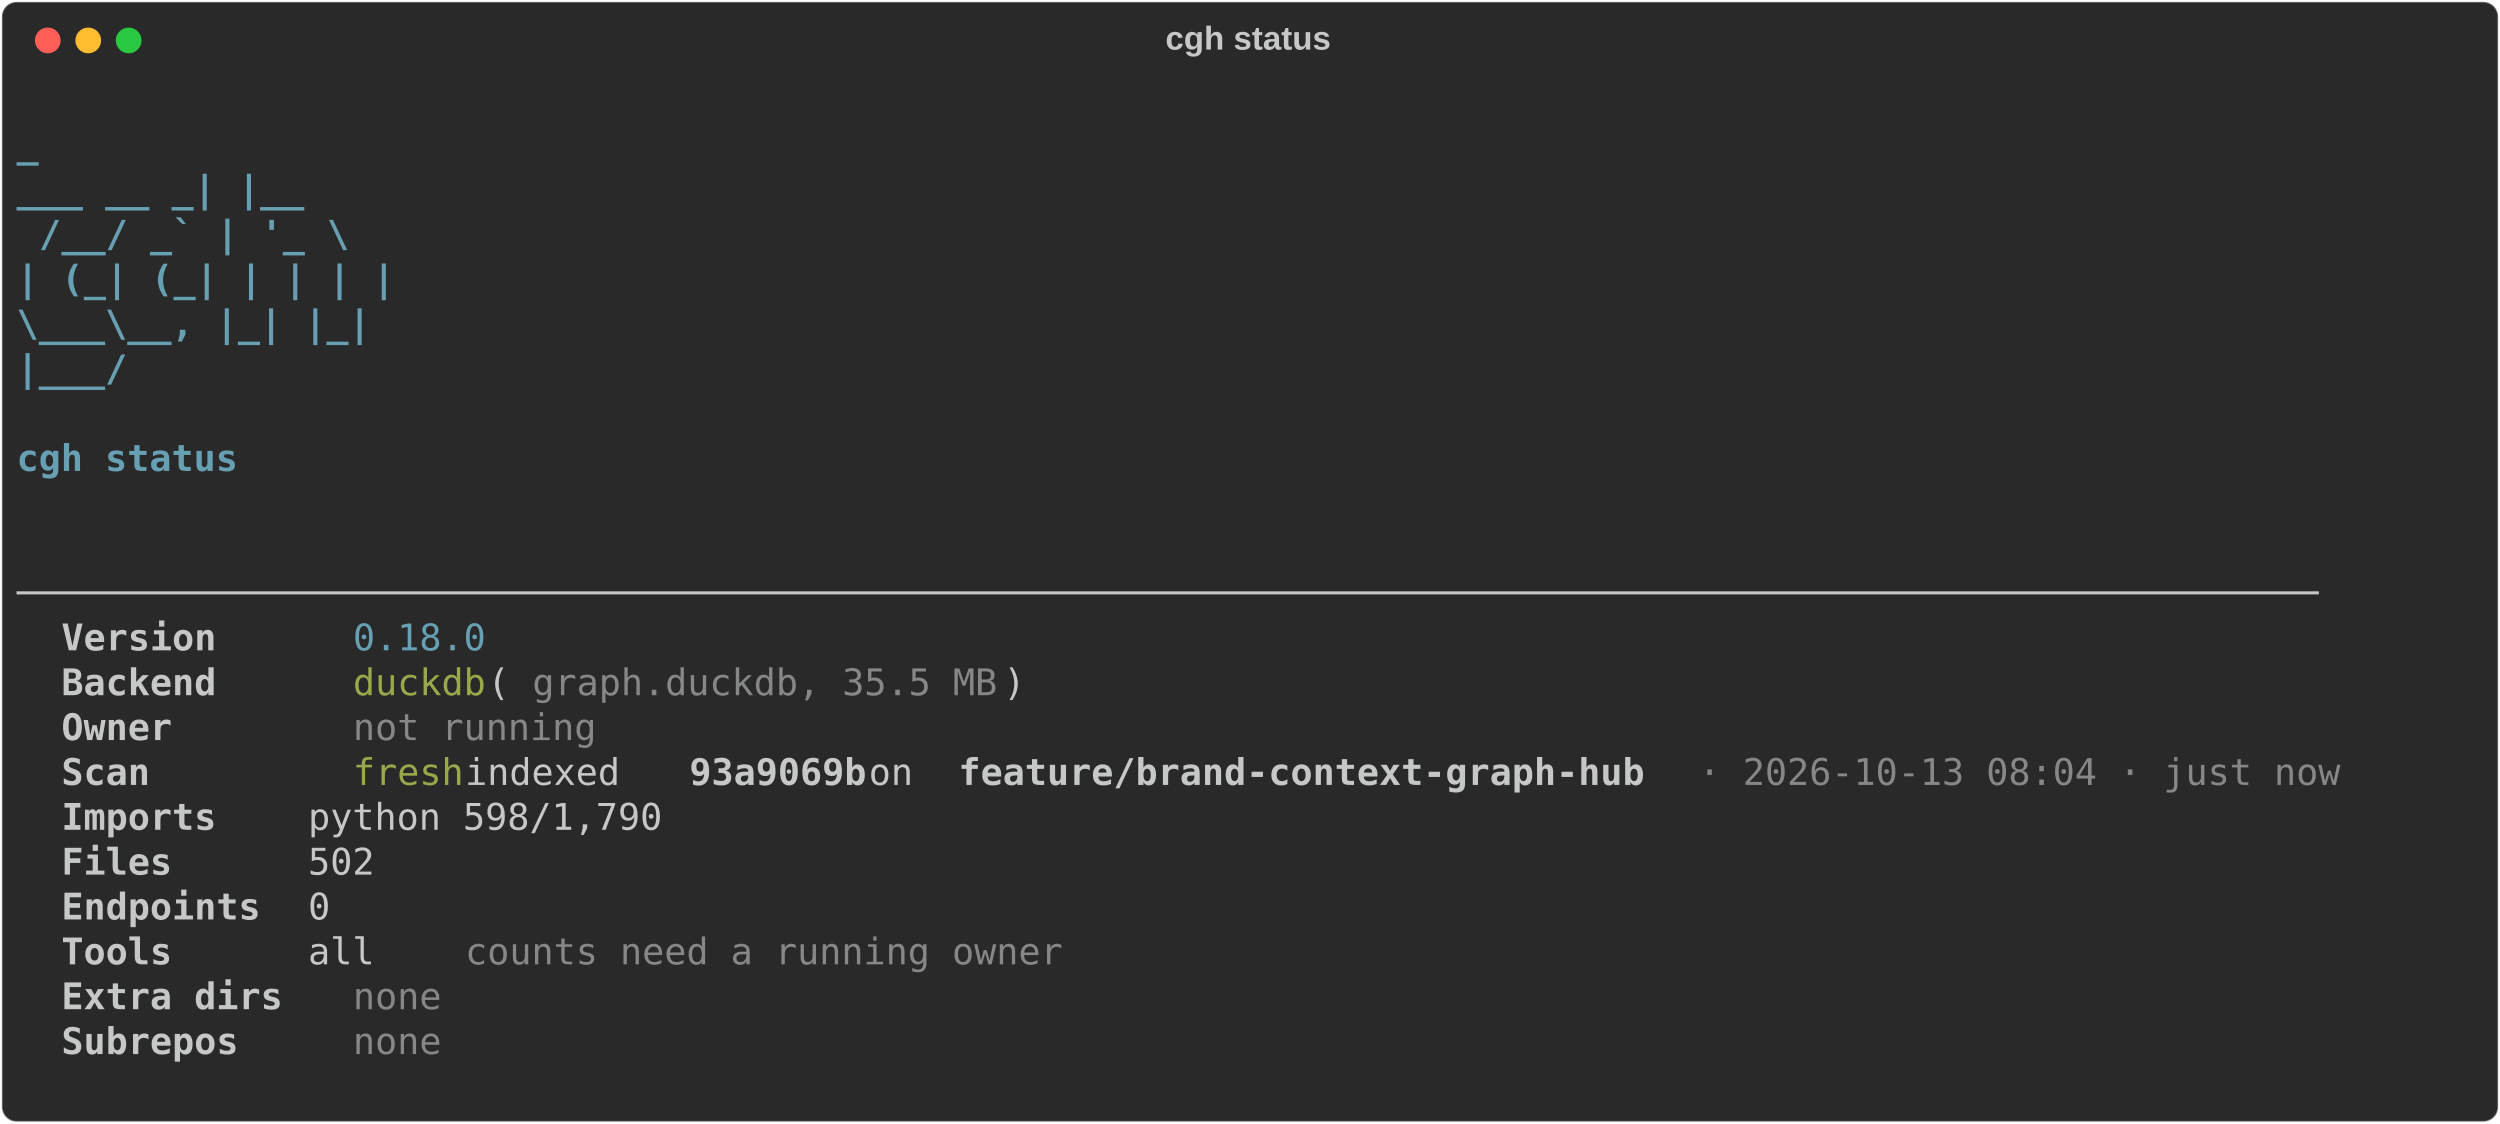
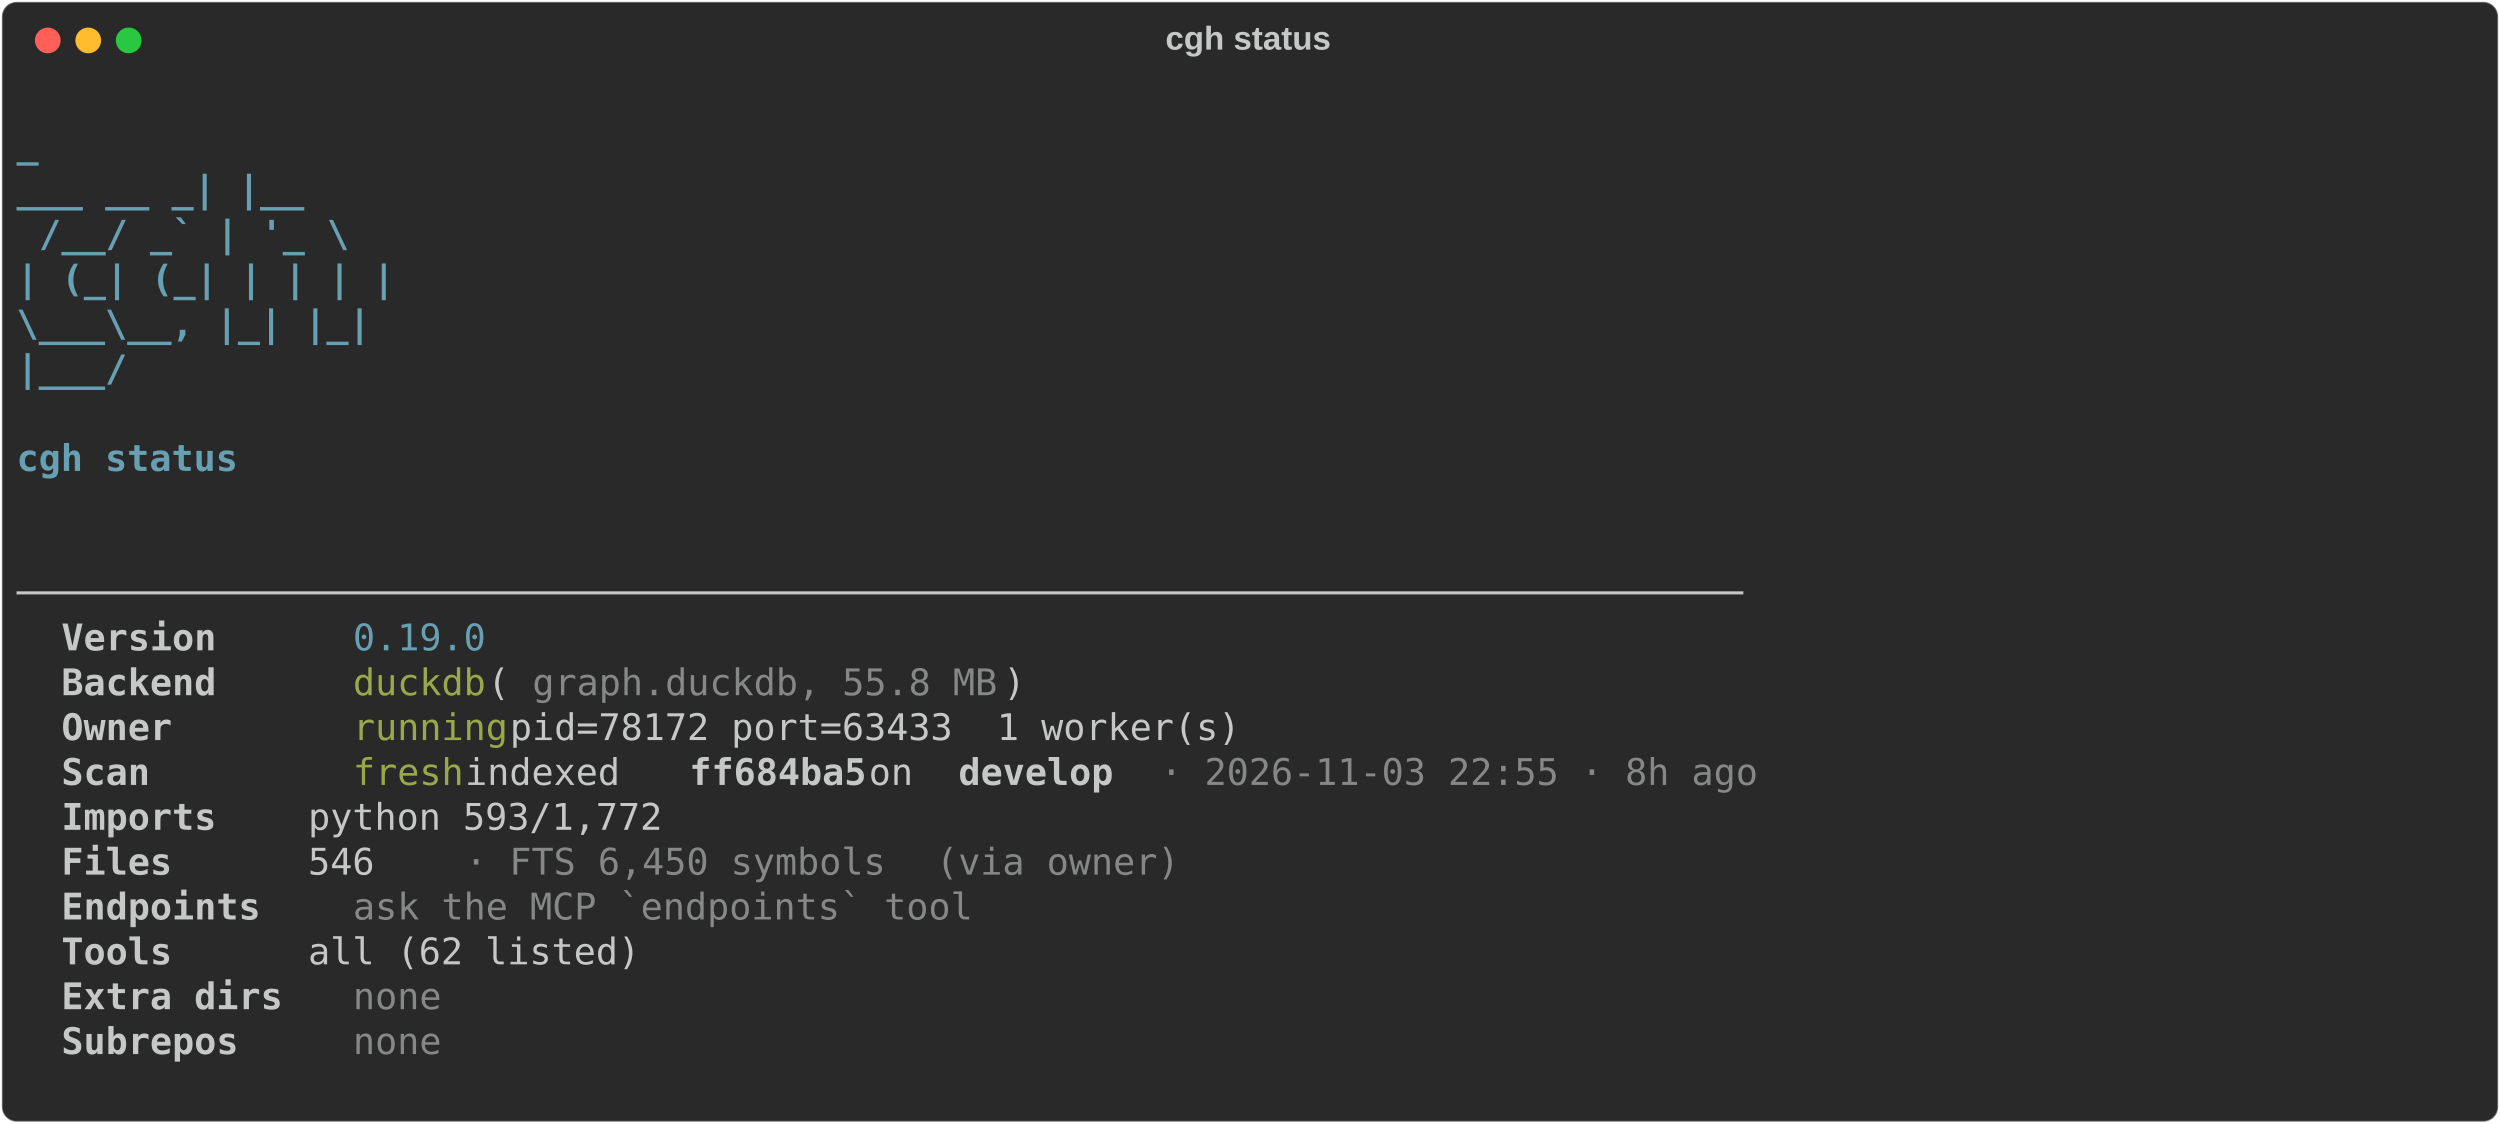
<svg xmlns="http://www.w3.org/2000/svg" class="rich-terminal" viewBox="0 0 1360 611.2">
  <style>

    @font-face {
        font-family: "Fira Code";
        src: local("FiraCode-Regular"),
                url("https://cdnjs.cloudflare.com/ajax/libs/firacode/6.2.0/woff2/FiraCode-Regular.woff2") format("woff2"),
                url("https://cdnjs.cloudflare.com/ajax/libs/firacode/6.2.0/woff/FiraCode-Regular.woff") format("woff");
        font-style: normal;
        font-weight: 400;
    }
    @font-face {
        font-family: "Fira Code";
        src: local("FiraCode-Bold"),
                url("https://cdnjs.cloudflare.com/ajax/libs/firacode/6.2.0/woff2/FiraCode-Bold.woff2") format("woff2"),
                url("https://cdnjs.cloudflare.com/ajax/libs/firacode/6.2.0/woff/FiraCode-Bold.woff") format("woff");
        font-style: bold;
        font-weight: 700;
    }

-     .terminal-777322973-matrix {
+     .terminal-4137538739-matrix {
        font-family: Fira Code, monospace;
        font-size: 20px;
        line-height: 24.4px;
        font-variant-east-asian: full-width;
    }

-     .terminal-777322973-title {
+     .terminal-4137538739-title {
        font-size: 18px;
        font-weight: bold;
        font-family: arial;
    }

-     .terminal-777322973-r1 { fill: #c5c8c6 }
- .terminal-777322973-r2 { fill: #68a0b3;font-weight: bold }
- .terminal-777322973-r3 { fill: #c5c8c6;font-weight: bold }
- .terminal-777322973-r4 { fill: #68a0b3 }
- .terminal-777322973-r5 { fill: #98a84b }
- .terminal-777322973-r6 { fill: #868887 }
+     .terminal-4137538739-r1 { fill: #c5c8c6 }
+ .terminal-4137538739-r2 { fill: #68a0b3;font-weight: bold }
+ .terminal-4137538739-r3 { fill: #c5c8c6;font-weight: bold }
+ .terminal-4137538739-r4 { fill: #68a0b3 }
+ .terminal-4137538739-r5 { fill: #98a84b }
+ .terminal-4137538739-r6 { fill: #868887 }
    </style>
  <defs>
-     <clipPath id="terminal-777322973-clip-terminal">
+     <clipPath id="terminal-4137538739-clip-terminal">
      <rect x="0" y="0" width="1341.0" height="560.2" />
    </clipPath>
-     <clipPath id="terminal-777322973-line-0">
+     <clipPath id="terminal-4137538739-line-0">
      <rect x="0" y="1.5" width="1342" height="24.65" />
    </clipPath>
-     <clipPath id="terminal-777322973-line-1">
+     <clipPath id="terminal-4137538739-line-1">
      <rect x="0" y="25.9" width="1342" height="24.65" />
    </clipPath>
-     <clipPath id="terminal-777322973-line-2">
+     <clipPath id="terminal-4137538739-line-2">
      <rect x="0" y="50.3" width="1342" height="24.65" />
    </clipPath>
-     <clipPath id="terminal-777322973-line-3">
+     <clipPath id="terminal-4137538739-line-3">
      <rect x="0" y="74.7" width="1342" height="24.65" />
    </clipPath>
-     <clipPath id="terminal-777322973-line-4">
+     <clipPath id="terminal-4137538739-line-4">
      <rect x="0" y="99.1" width="1342" height="24.65" />
    </clipPath>
-     <clipPath id="terminal-777322973-line-5">
+     <clipPath id="terminal-4137538739-line-5">
      <rect x="0" y="123.5" width="1342" height="24.65" />
    </clipPath>
-     <clipPath id="terminal-777322973-line-6">
+     <clipPath id="terminal-4137538739-line-6">
      <rect x="0" y="147.9" width="1342" height="24.65" />
    </clipPath>
-     <clipPath id="terminal-777322973-line-7">
+     <clipPath id="terminal-4137538739-line-7">
      <rect x="0" y="172.3" width="1342" height="24.65" />
    </clipPath>
-     <clipPath id="terminal-777322973-line-8">
+     <clipPath id="terminal-4137538739-line-8">
      <rect x="0" y="196.7" width="1342" height="24.65" />
    </clipPath>
-     <clipPath id="terminal-777322973-line-9">
+     <clipPath id="terminal-4137538739-line-9">
      <rect x="0" y="221.1" width="1342" height="24.65" />
    </clipPath>
-     <clipPath id="terminal-777322973-line-10">
+     <clipPath id="terminal-4137538739-line-10">
      <rect x="0" y="245.5" width="1342" height="24.65" />
    </clipPath>
-     <clipPath id="terminal-777322973-line-11">
+     <clipPath id="terminal-4137538739-line-11">
      <rect x="0" y="269.9" width="1342" height="24.65" />
    </clipPath>
-     <clipPath id="terminal-777322973-line-12">
+     <clipPath id="terminal-4137538739-line-12">
      <rect x="0" y="294.3" width="1342" height="24.65" />
    </clipPath>
-     <clipPath id="terminal-777322973-line-13">
+     <clipPath id="terminal-4137538739-line-13">
      <rect x="0" y="318.7" width="1342" height="24.65" />
    </clipPath>
-     <clipPath id="terminal-777322973-line-14">
+     <clipPath id="terminal-4137538739-line-14">
      <rect x="0" y="343.1" width="1342" height="24.65" />
    </clipPath>
-     <clipPath id="terminal-777322973-line-15">
+     <clipPath id="terminal-4137538739-line-15">
      <rect x="0" y="367.5" width="1342" height="24.65" />
    </clipPath>
-     <clipPath id="terminal-777322973-line-16">
+     <clipPath id="terminal-4137538739-line-16">
      <rect x="0" y="391.9" width="1342" height="24.65" />
    </clipPath>
-     <clipPath id="terminal-777322973-line-17">
+     <clipPath id="terminal-4137538739-line-17">
      <rect x="0" y="416.3" width="1342" height="24.65" />
    </clipPath>
-     <clipPath id="terminal-777322973-line-18">
+     <clipPath id="terminal-4137538739-line-18">
      <rect x="0" y="440.7" width="1342" height="24.65" />
    </clipPath>
-     <clipPath id="terminal-777322973-line-19">
+     <clipPath id="terminal-4137538739-line-19">
      <rect x="0" y="465.1" width="1342" height="24.65" />
    </clipPath>
-     <clipPath id="terminal-777322973-line-20">
+     <clipPath id="terminal-4137538739-line-20">
      <rect x="0" y="489.5" width="1342" height="24.65" />
    </clipPath>
-     <clipPath id="terminal-777322973-line-21">
+     <clipPath id="terminal-4137538739-line-21">
      <rect x="0" y="513.9" width="1342" height="24.65" />
    </clipPath>
  </defs>
  <rect fill="#292929" stroke="rgba(255,255,255,0.35)" stroke-width="1" x="1" y="1" width="1358" height="609.2" rx="8" />
-   <text class="terminal-777322973-title" fill="#c5c8c6" text-anchor="middle" x="679" y="27">cgh status</text>
+   <text class="terminal-4137538739-title" fill="#c5c8c6" text-anchor="middle" x="679" y="27">cgh status</text>
  <g transform="translate(26,22)">
    <circle cx="0" cy="0" r="7" fill="#ff5f57" />
    <circle cx="22" cy="0" r="7" fill="#febc2e" />
    <circle cx="44" cy="0" r="7" fill="#28c840" />
  </g>
-   <g transform="translate(9, 41)" clip-path="url(#terminal-777322973-clip-terminal)">
-     <g class="terminal-777322973-matrix">
-       <text class="terminal-777322973-r1" x="1342" y="20" textLength="12.2" clip-path="url(#terminal-777322973-line-0)">
- </text>
-       <text class="terminal-777322973-r2" x="0" y="44.4" textLength="146.4" clip-path="url(#terminal-777322973-line-1)">           _</text>
-       <text class="terminal-777322973-r1" x="1342" y="44.4" textLength="12.2" clip-path="url(#terminal-777322973-line-1)">
- </text>
-       <text class="terminal-777322973-r2" x="0" y="68.8" textLength="183" clip-path="url(#terminal-777322973-line-2)">  ___ __ _| |__</text>
-       <text class="terminal-777322973-r1" x="1342" y="68.8" textLength="12.2" clip-path="url(#terminal-777322973-line-2)">
- </text>
-       <text class="terminal-777322973-r2" x="12.2" y="93.2" textLength="12.2" clip-path="url(#terminal-777322973-line-3)">/</text>
-       <text class="terminal-777322973-r2" x="24.4" y="93.2" textLength="170.8" clip-path="url(#terminal-777322973-line-3)"> __/ _` | '_ \</text>
-       <text class="terminal-777322973-r1" x="1342" y="93.2" textLength="12.2" clip-path="url(#terminal-777322973-line-3)">
- </text>
-       <text class="terminal-777322973-r2" x="0" y="117.6" textLength="24.4" clip-path="url(#terminal-777322973-line-4)">| </text>
-       <text class="terminal-777322973-r2" x="24.4" y="117.6" textLength="12.2" clip-path="url(#terminal-777322973-line-4)">(</text>
-       <text class="terminal-777322973-r2" x="36.6" y="117.6" textLength="36.6" clip-path="url(#terminal-777322973-line-4)">_| </text>
-       <text class="terminal-777322973-r2" x="73.2" y="117.6" textLength="12.2" clip-path="url(#terminal-777322973-line-4)">(</text>
-       <text class="terminal-777322973-r2" x="85.4" y="117.6" textLength="122" clip-path="url(#terminal-777322973-line-4)">_| | | | |</text>
-       <text class="terminal-777322973-r1" x="1342" y="117.6" textLength="12.2" clip-path="url(#terminal-777322973-line-4)">
- </text>
-       <text class="terminal-777322973-r2" x="0" y="142" textLength="207.4" clip-path="url(#terminal-777322973-line-5)"> \___\__, |_| |_|</text>
-       <text class="terminal-777322973-r1" x="1342" y="142" textLength="12.2" clip-path="url(#terminal-777322973-line-5)">
- </text>
-       <text class="terminal-777322973-r2" x="0" y="166.4" textLength="122" clip-path="url(#terminal-777322973-line-6)">     |___/</text>
-       <text class="terminal-777322973-r1" x="1342" y="166.4" textLength="12.2" clip-path="url(#terminal-777322973-line-6)">
- </text>
-       <text class="terminal-777322973-r1" x="1342" y="190.8" textLength="12.2" clip-path="url(#terminal-777322973-line-7)">
- </text>
-       <text class="terminal-777322973-r2" x="0" y="215.2" textLength="1293.2" clip-path="url(#terminal-777322973-line-8)">                                                cgh status                                                </text>
-       <text class="terminal-777322973-r1" x="1342" y="215.2" textLength="12.2" clip-path="url(#terminal-777322973-line-8)">
- </text>
-       <text class="terminal-777322973-r1" x="1342" y="239.6" textLength="12.2" clip-path="url(#terminal-777322973-line-9)">
- </text>
-       <text class="terminal-777322973-r1" x="1342" y="264" textLength="12.2" clip-path="url(#terminal-777322973-line-10)">
- </text>
-       <text class="terminal-777322973-r1" x="0" y="288.4" textLength="1293.2" clip-path="url(#terminal-777322973-line-11)"> ──────────────────────────────────────────────────────────────────────────────────────────────────────── </text>
-       <text class="terminal-777322973-r1" x="1342" y="288.4" textLength="12.2" clip-path="url(#terminal-777322973-line-11)">
- </text>
-       <text class="terminal-777322973-r3" x="24.4" y="312.8" textLength="122" clip-path="url(#terminal-777322973-line-12)">Version   </text>
-       <text class="terminal-777322973-r4" x="183" y="312.8" textLength="73.2" clip-path="url(#terminal-777322973-line-12)">0.18.0</text>
-       <text class="terminal-777322973-r1" x="1342" y="312.8" textLength="12.2" clip-path="url(#terminal-777322973-line-12)">
- </text>
-       <text class="terminal-777322973-r3" x="24.4" y="337.2" textLength="122" clip-path="url(#terminal-777322973-line-13)">Backend   </text>
-       <text class="terminal-777322973-r5" x="183" y="337.2" textLength="73.2" clip-path="url(#terminal-777322973-line-13)">duckdb</text>
-       <text class="terminal-777322973-r1" x="256.2" y="337.2" textLength="24.4" clip-path="url(#terminal-777322973-line-13)"> (</text>
-       <text class="terminal-777322973-r6" x="280.6" y="337.2" textLength="256.2" clip-path="url(#terminal-777322973-line-13)">graph.duckdb, 35.5 MB</text>
-       <text class="terminal-777322973-r1" x="536.8" y="337.2" textLength="756.4" clip-path="url(#terminal-777322973-line-13)">)                                                             </text>
-       <text class="terminal-777322973-r1" x="1342" y="337.2" textLength="12.2" clip-path="url(#terminal-777322973-line-13)">
- </text>
-       <text class="terminal-777322973-r3" x="24.4" y="361.6" textLength="122" clip-path="url(#terminal-777322973-line-14)">Owner     </text>
-       <text class="terminal-777322973-r6" x="183" y="361.6" textLength="134.2" clip-path="url(#terminal-777322973-line-14)">not running</text>
-       <text class="terminal-777322973-r1" x="1342" y="361.6" textLength="12.2" clip-path="url(#terminal-777322973-line-14)">
- </text>
-       <text class="terminal-777322973-r3" x="24.4" y="386" textLength="122" clip-path="url(#terminal-777322973-line-15)">Scan      </text>
-       <text class="terminal-777322973-r5" x="183" y="386" textLength="61" clip-path="url(#terminal-777322973-line-15)">fresh</text>
-       <text class="terminal-777322973-r1" x="244" y="386" textLength="122" clip-path="url(#terminal-777322973-line-15)">  indexed </text>
-       <text class="terminal-777322973-r3" x="366" y="386" textLength="97.6" clip-path="url(#terminal-777322973-line-15)">93a9069b</text>
-       <text class="terminal-777322973-r1" x="463.6" y="386" textLength="48.8" clip-path="url(#terminal-777322973-line-15)"> on </text>
-       <text class="terminal-777322973-r3" x="512.4" y="386" textLength="378.2" clip-path="url(#terminal-777322973-line-15)">feature/brand-context-graph-hub</text>
-       <text class="terminal-777322973-r6" x="915" y="386" textLength="353.8" clip-path="url(#terminal-777322973-line-15)">· 2026-10-13 08:04 · just now</text>
-       <text class="terminal-777322973-r1" x="1342" y="386" textLength="12.2" clip-path="url(#terminal-777322973-line-15)">
- </text>
-       <text class="terminal-777322973-r3" x="24.4" y="410.4" textLength="122" clip-path="url(#terminal-777322973-line-16)">Imports   </text>
-       <text class="terminal-777322973-r1" x="158.6" y="410.4" textLength="1134.6" clip-path="url(#terminal-777322973-line-16)">  python 598/1,790                                                                           </text>
-       <text class="terminal-777322973-r1" x="1342" y="410.4" textLength="12.2" clip-path="url(#terminal-777322973-line-16)">
- </text>
-       <text class="terminal-777322973-r3" x="24.4" y="434.8" textLength="122" clip-path="url(#terminal-777322973-line-17)">Files     </text>
-       <text class="terminal-777322973-r1" x="158.6" y="434.8" textLength="1134.6" clip-path="url(#terminal-777322973-line-17)">  502                                                                                        </text>
-       <text class="terminal-777322973-r1" x="1342" y="434.8" textLength="12.2" clip-path="url(#terminal-777322973-line-17)">
- </text>
-       <text class="terminal-777322973-r3" x="24.4" y="459.2" textLength="122" clip-path="url(#terminal-777322973-line-18)">Endpoints </text>
-       <text class="terminal-777322973-r1" x="158.6" y="459.2" textLength="1134.6" clip-path="url(#terminal-777322973-line-18)">  0                                                                                          </text>
-       <text class="terminal-777322973-r1" x="1342" y="459.2" textLength="12.2" clip-path="url(#terminal-777322973-line-18)">
- </text>
-       <text class="terminal-777322973-r3" x="24.4" y="483.6" textLength="122" clip-path="url(#terminal-777322973-line-19)">Tools     </text>
-       <text class="terminal-777322973-r1" x="158.6" y="483.6" textLength="85.4" clip-path="url(#terminal-777322973-line-19)">  all  </text>
-       <text class="terminal-777322973-r6" x="244" y="483.6" textLength="329.4" clip-path="url(#terminal-777322973-line-19)">counts need a running owner</text>
-       <text class="terminal-777322973-r1" x="1342" y="483.6" textLength="12.2" clip-path="url(#terminal-777322973-line-19)">
- </text>
-       <text class="terminal-777322973-r3" x="24.4" y="508" textLength="122" clip-path="url(#terminal-777322973-line-20)">Extra dirs</text>
-       <text class="terminal-777322973-r6" x="183" y="508" textLength="48.8" clip-path="url(#terminal-777322973-line-20)">none</text>
-       <text class="terminal-777322973-r1" x="1342" y="508" textLength="12.2" clip-path="url(#terminal-777322973-line-20)">
- </text>
-       <text class="terminal-777322973-r3" x="24.4" y="532.4" textLength="122" clip-path="url(#terminal-777322973-line-21)">Subrepos  </text>
-       <text class="terminal-777322973-r6" x="183" y="532.4" textLength="48.8" clip-path="url(#terminal-777322973-line-21)">none</text>
-       <text class="terminal-777322973-r1" x="1342" y="532.4" textLength="12.2" clip-path="url(#terminal-777322973-line-21)">
- </text>
-       <text class="terminal-777322973-r1" x="1342" y="556.8" textLength="12.2" clip-path="url(#terminal-777322973-line-22)">
+   <g transform="translate(9, 41)" clip-path="url(#terminal-4137538739-clip-terminal)">
+     <g class="terminal-4137538739-matrix">
+       <text class="terminal-4137538739-r1" x="1342" y="20" textLength="12.2" clip-path="url(#terminal-4137538739-line-0)">
+ </text>
+       <text class="terminal-4137538739-r2" x="0" y="44.4" textLength="146.4" clip-path="url(#terminal-4137538739-line-1)">           _</text>
+       <text class="terminal-4137538739-r1" x="1342" y="44.4" textLength="12.2" clip-path="url(#terminal-4137538739-line-1)">
+ </text>
+       <text class="terminal-4137538739-r2" x="0" y="68.8" textLength="183" clip-path="url(#terminal-4137538739-line-2)">  ___ __ _| |__</text>
+       <text class="terminal-4137538739-r1" x="1342" y="68.8" textLength="12.2" clip-path="url(#terminal-4137538739-line-2)">
+ </text>
+       <text class="terminal-4137538739-r2" x="12.2" y="93.2" textLength="12.2" clip-path="url(#terminal-4137538739-line-3)">/</text>
+       <text class="terminal-4137538739-r2" x="24.4" y="93.2" textLength="170.8" clip-path="url(#terminal-4137538739-line-3)"> __/ _` | '_ \</text>
+       <text class="terminal-4137538739-r1" x="1342" y="93.2" textLength="12.2" clip-path="url(#terminal-4137538739-line-3)">
+ </text>
+       <text class="terminal-4137538739-r2" x="0" y="117.6" textLength="24.4" clip-path="url(#terminal-4137538739-line-4)">| </text>
+       <text class="terminal-4137538739-r2" x="24.4" y="117.6" textLength="12.2" clip-path="url(#terminal-4137538739-line-4)">(</text>
+       <text class="terminal-4137538739-r2" x="36.6" y="117.6" textLength="36.6" clip-path="url(#terminal-4137538739-line-4)">_| </text>
+       <text class="terminal-4137538739-r2" x="73.2" y="117.6" textLength="12.2" clip-path="url(#terminal-4137538739-line-4)">(</text>
+       <text class="terminal-4137538739-r2" x="85.4" y="117.6" textLength="122" clip-path="url(#terminal-4137538739-line-4)">_| | | | |</text>
+       <text class="terminal-4137538739-r1" x="1342" y="117.6" textLength="12.2" clip-path="url(#terminal-4137538739-line-4)">
+ </text>
+       <text class="terminal-4137538739-r2" x="0" y="142" textLength="207.4" clip-path="url(#terminal-4137538739-line-5)"> \___\__, |_| |_|</text>
+       <text class="terminal-4137538739-r1" x="1342" y="142" textLength="12.2" clip-path="url(#terminal-4137538739-line-5)">
+ </text>
+       <text class="terminal-4137538739-r2" x="0" y="166.4" textLength="122" clip-path="url(#terminal-4137538739-line-6)">     |___/</text>
+       <text class="terminal-4137538739-r1" x="1342" y="166.4" textLength="12.2" clip-path="url(#terminal-4137538739-line-6)">
+ </text>
+       <text class="terminal-4137538739-r1" x="1342" y="190.8" textLength="12.2" clip-path="url(#terminal-4137538739-line-7)">
+ </text>
+       <text class="terminal-4137538739-r2" x="0" y="215.2" textLength="976" clip-path="url(#terminal-4137538739-line-8)">                                   cgh status                                   </text>
+       <text class="terminal-4137538739-r1" x="1342" y="215.2" textLength="12.2" clip-path="url(#terminal-4137538739-line-8)">
+ </text>
+       <text class="terminal-4137538739-r1" x="1342" y="239.6" textLength="12.2" clip-path="url(#terminal-4137538739-line-9)">
+ </text>
+       <text class="terminal-4137538739-r1" x="1342" y="264" textLength="12.2" clip-path="url(#terminal-4137538739-line-10)">
+ </text>
+       <text class="terminal-4137538739-r1" x="0" y="288.4" textLength="976" clip-path="url(#terminal-4137538739-line-11)"> ────────────────────────────────────────────────────────────────────────────── </text>
+       <text class="terminal-4137538739-r1" x="1342" y="288.4" textLength="12.2" clip-path="url(#terminal-4137538739-line-11)">
+ </text>
+       <text class="terminal-4137538739-r3" x="24.4" y="312.8" textLength="122" clip-path="url(#terminal-4137538739-line-12)">Version   </text>
+       <text class="terminal-4137538739-r4" x="183" y="312.8" textLength="73.2" clip-path="url(#terminal-4137538739-line-12)">0.19.0</text>
+       <text class="terminal-4137538739-r1" x="1342" y="312.8" textLength="12.2" clip-path="url(#terminal-4137538739-line-12)">
+ </text>
+       <text class="terminal-4137538739-r3" x="24.4" y="337.2" textLength="122" clip-path="url(#terminal-4137538739-line-13)">Backend   </text>
+       <text class="terminal-4137538739-r5" x="183" y="337.2" textLength="73.2" clip-path="url(#terminal-4137538739-line-13)">duckdb</text>
+       <text class="terminal-4137538739-r1" x="256.2" y="337.2" textLength="24.4" clip-path="url(#terminal-4137538739-line-13)"> (</text>
+       <text class="terminal-4137538739-r6" x="280.6" y="337.2" textLength="256.2" clip-path="url(#terminal-4137538739-line-13)">graph.duckdb, 55.8 MB</text>
+       <text class="terminal-4137538739-r1" x="536.8" y="337.2" textLength="439.2" clip-path="url(#terminal-4137538739-line-13)">)                                   </text>
+       <text class="terminal-4137538739-r1" x="1342" y="337.2" textLength="12.2" clip-path="url(#terminal-4137538739-line-13)">
+ </text>
+       <text class="terminal-4137538739-r3" x="24.4" y="361.6" textLength="122" clip-path="url(#terminal-4137538739-line-14)">Owner     </text>
+       <text class="terminal-4137538739-r5" x="183" y="361.6" textLength="85.4" clip-path="url(#terminal-4137538739-line-14)">running</text>
+       <text class="terminal-4137538739-r1" x="268.4" y="361.6" textLength="707.6" clip-path="url(#terminal-4137538739-line-14)">  pid=78172 port=63433  1 worker(s)                       </text>
+       <text class="terminal-4137538739-r1" x="1342" y="361.6" textLength="12.2" clip-path="url(#terminal-4137538739-line-14)">
+ </text>
+       <text class="terminal-4137538739-r3" x="24.4" y="386" textLength="122" clip-path="url(#terminal-4137538739-line-15)">Scan      </text>
+       <text class="terminal-4137538739-r5" x="183" y="386" textLength="61" clip-path="url(#terminal-4137538739-line-15)">fresh</text>
+       <text class="terminal-4137538739-r1" x="244" y="386" textLength="122" clip-path="url(#terminal-4137538739-line-15)">  indexed </text>
+       <text class="terminal-4137538739-r3" x="366" y="386" textLength="97.6" clip-path="url(#terminal-4137538739-line-15)">ff684ba5</text>
+       <text class="terminal-4137538739-r1" x="463.6" y="386" textLength="48.8" clip-path="url(#terminal-4137538739-line-15)"> on </text>
+       <text class="terminal-4137538739-r3" x="512.4" y="386" textLength="85.4" clip-path="url(#terminal-4137538739-line-15)">develop</text>
+       <text class="terminal-4137538739-r6" x="622.2" y="386" textLength="329.4" clip-path="url(#terminal-4137538739-line-15)">· 2026-11-03 22:55 · 8h ago</text>
+       <text class="terminal-4137538739-r1" x="1342" y="386" textLength="12.2" clip-path="url(#terminal-4137538739-line-15)">
+ </text>
+       <text class="terminal-4137538739-r3" x="24.4" y="410.4" textLength="122" clip-path="url(#terminal-4137538739-line-16)">Imports   </text>
+       <text class="terminal-4137538739-r1" x="158.6" y="410.4" textLength="817.4" clip-path="url(#terminal-4137538739-line-16)">  python 593/1,772                                                 </text>
+       <text class="terminal-4137538739-r1" x="1342" y="410.4" textLength="12.2" clip-path="url(#terminal-4137538739-line-16)">
+ </text>
+       <text class="terminal-4137538739-r3" x="24.4" y="434.8" textLength="122" clip-path="url(#terminal-4137538739-line-17)">Files     </text>
+       <text class="terminal-4137538739-r1" x="158.6" y="434.8" textLength="85.4" clip-path="url(#terminal-4137538739-line-17)">  546  </text>
+       <text class="terminal-4137538739-r6" x="244" y="434.8" textLength="231.8" clip-path="url(#terminal-4137538739-line-17)">· FTS 6,450 symbols</text>
+       <text class="terminal-4137538739-r6" x="500.2" y="434.8" textLength="134.2" clip-path="url(#terminal-4137538739-line-17)">(via owner)</text>
+       <text class="terminal-4137538739-r1" x="1342" y="434.8" textLength="12.2" clip-path="url(#terminal-4137538739-line-17)">
+ </text>
+       <text class="terminal-4137538739-r3" x="24.4" y="459.2" textLength="122" clip-path="url(#terminal-4137538739-line-18)">Endpoints </text>
+       <text class="terminal-4137538739-r6" x="183" y="459.2" textLength="341.6" clip-path="url(#terminal-4137538739-line-18)">ask the MCP `endpoints` tool</text>
+       <text class="terminal-4137538739-r1" x="1342" y="459.2" textLength="12.2" clip-path="url(#terminal-4137538739-line-18)">
+ </text>
+       <text class="terminal-4137538739-r3" x="24.4" y="483.6" textLength="122" clip-path="url(#terminal-4137538739-line-19)">Tools     </text>
+       <text class="terminal-4137538739-r1" x="158.6" y="483.6" textLength="817.4" clip-path="url(#terminal-4137538739-line-19)">  all (62 listed)                                                  </text>
+       <text class="terminal-4137538739-r1" x="1342" y="483.6" textLength="12.2" clip-path="url(#terminal-4137538739-line-19)">
+ </text>
+       <text class="terminal-4137538739-r3" x="24.4" y="508" textLength="122" clip-path="url(#terminal-4137538739-line-20)">Extra dirs</text>
+       <text class="terminal-4137538739-r6" x="183" y="508" textLength="48.8" clip-path="url(#terminal-4137538739-line-20)">none</text>
+       <text class="terminal-4137538739-r1" x="1342" y="508" textLength="12.2" clip-path="url(#terminal-4137538739-line-20)">
+ </text>
+       <text class="terminal-4137538739-r3" x="24.4" y="532.4" textLength="122" clip-path="url(#terminal-4137538739-line-21)">Subrepos  </text>
+       <text class="terminal-4137538739-r6" x="183" y="532.4" textLength="48.8" clip-path="url(#terminal-4137538739-line-21)">none</text>
+       <text class="terminal-4137538739-r1" x="1342" y="532.4" textLength="12.2" clip-path="url(#terminal-4137538739-line-21)">
+ </text>
+       <text class="terminal-4137538739-r1" x="1342" y="556.8" textLength="12.2" clip-path="url(#terminal-4137538739-line-22)">
</text>
    </g>
  </g>
</svg>
